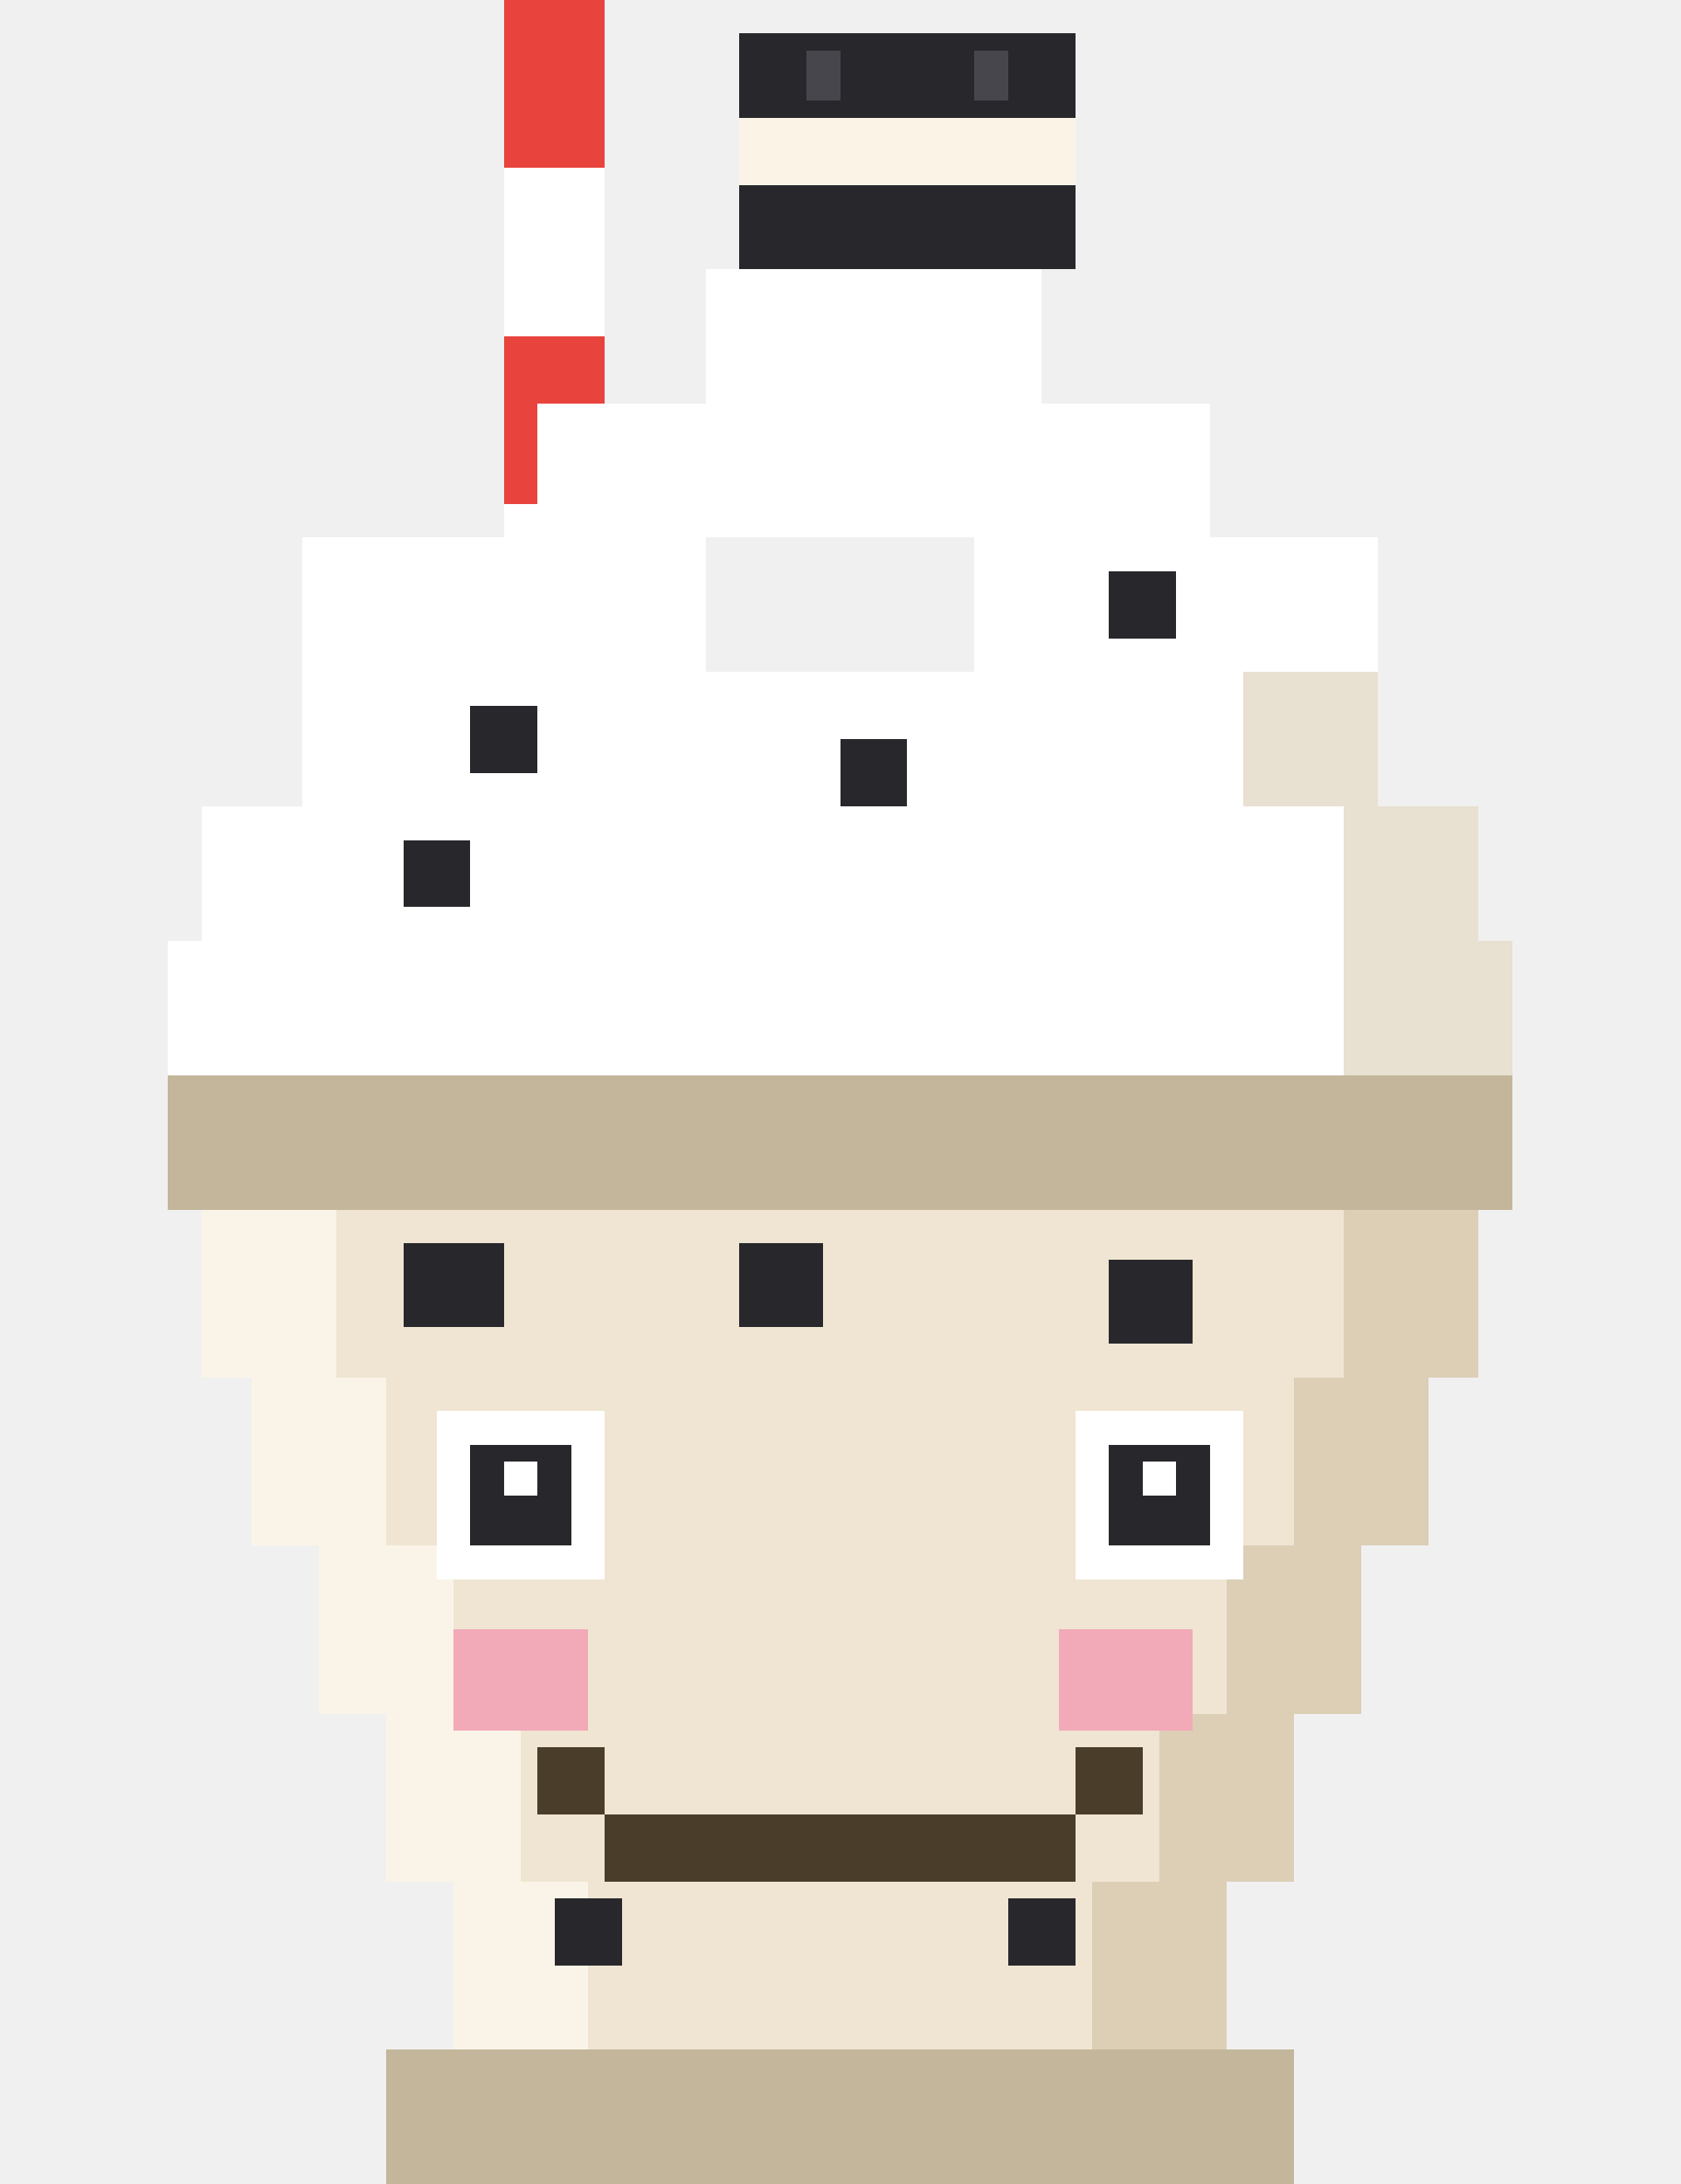
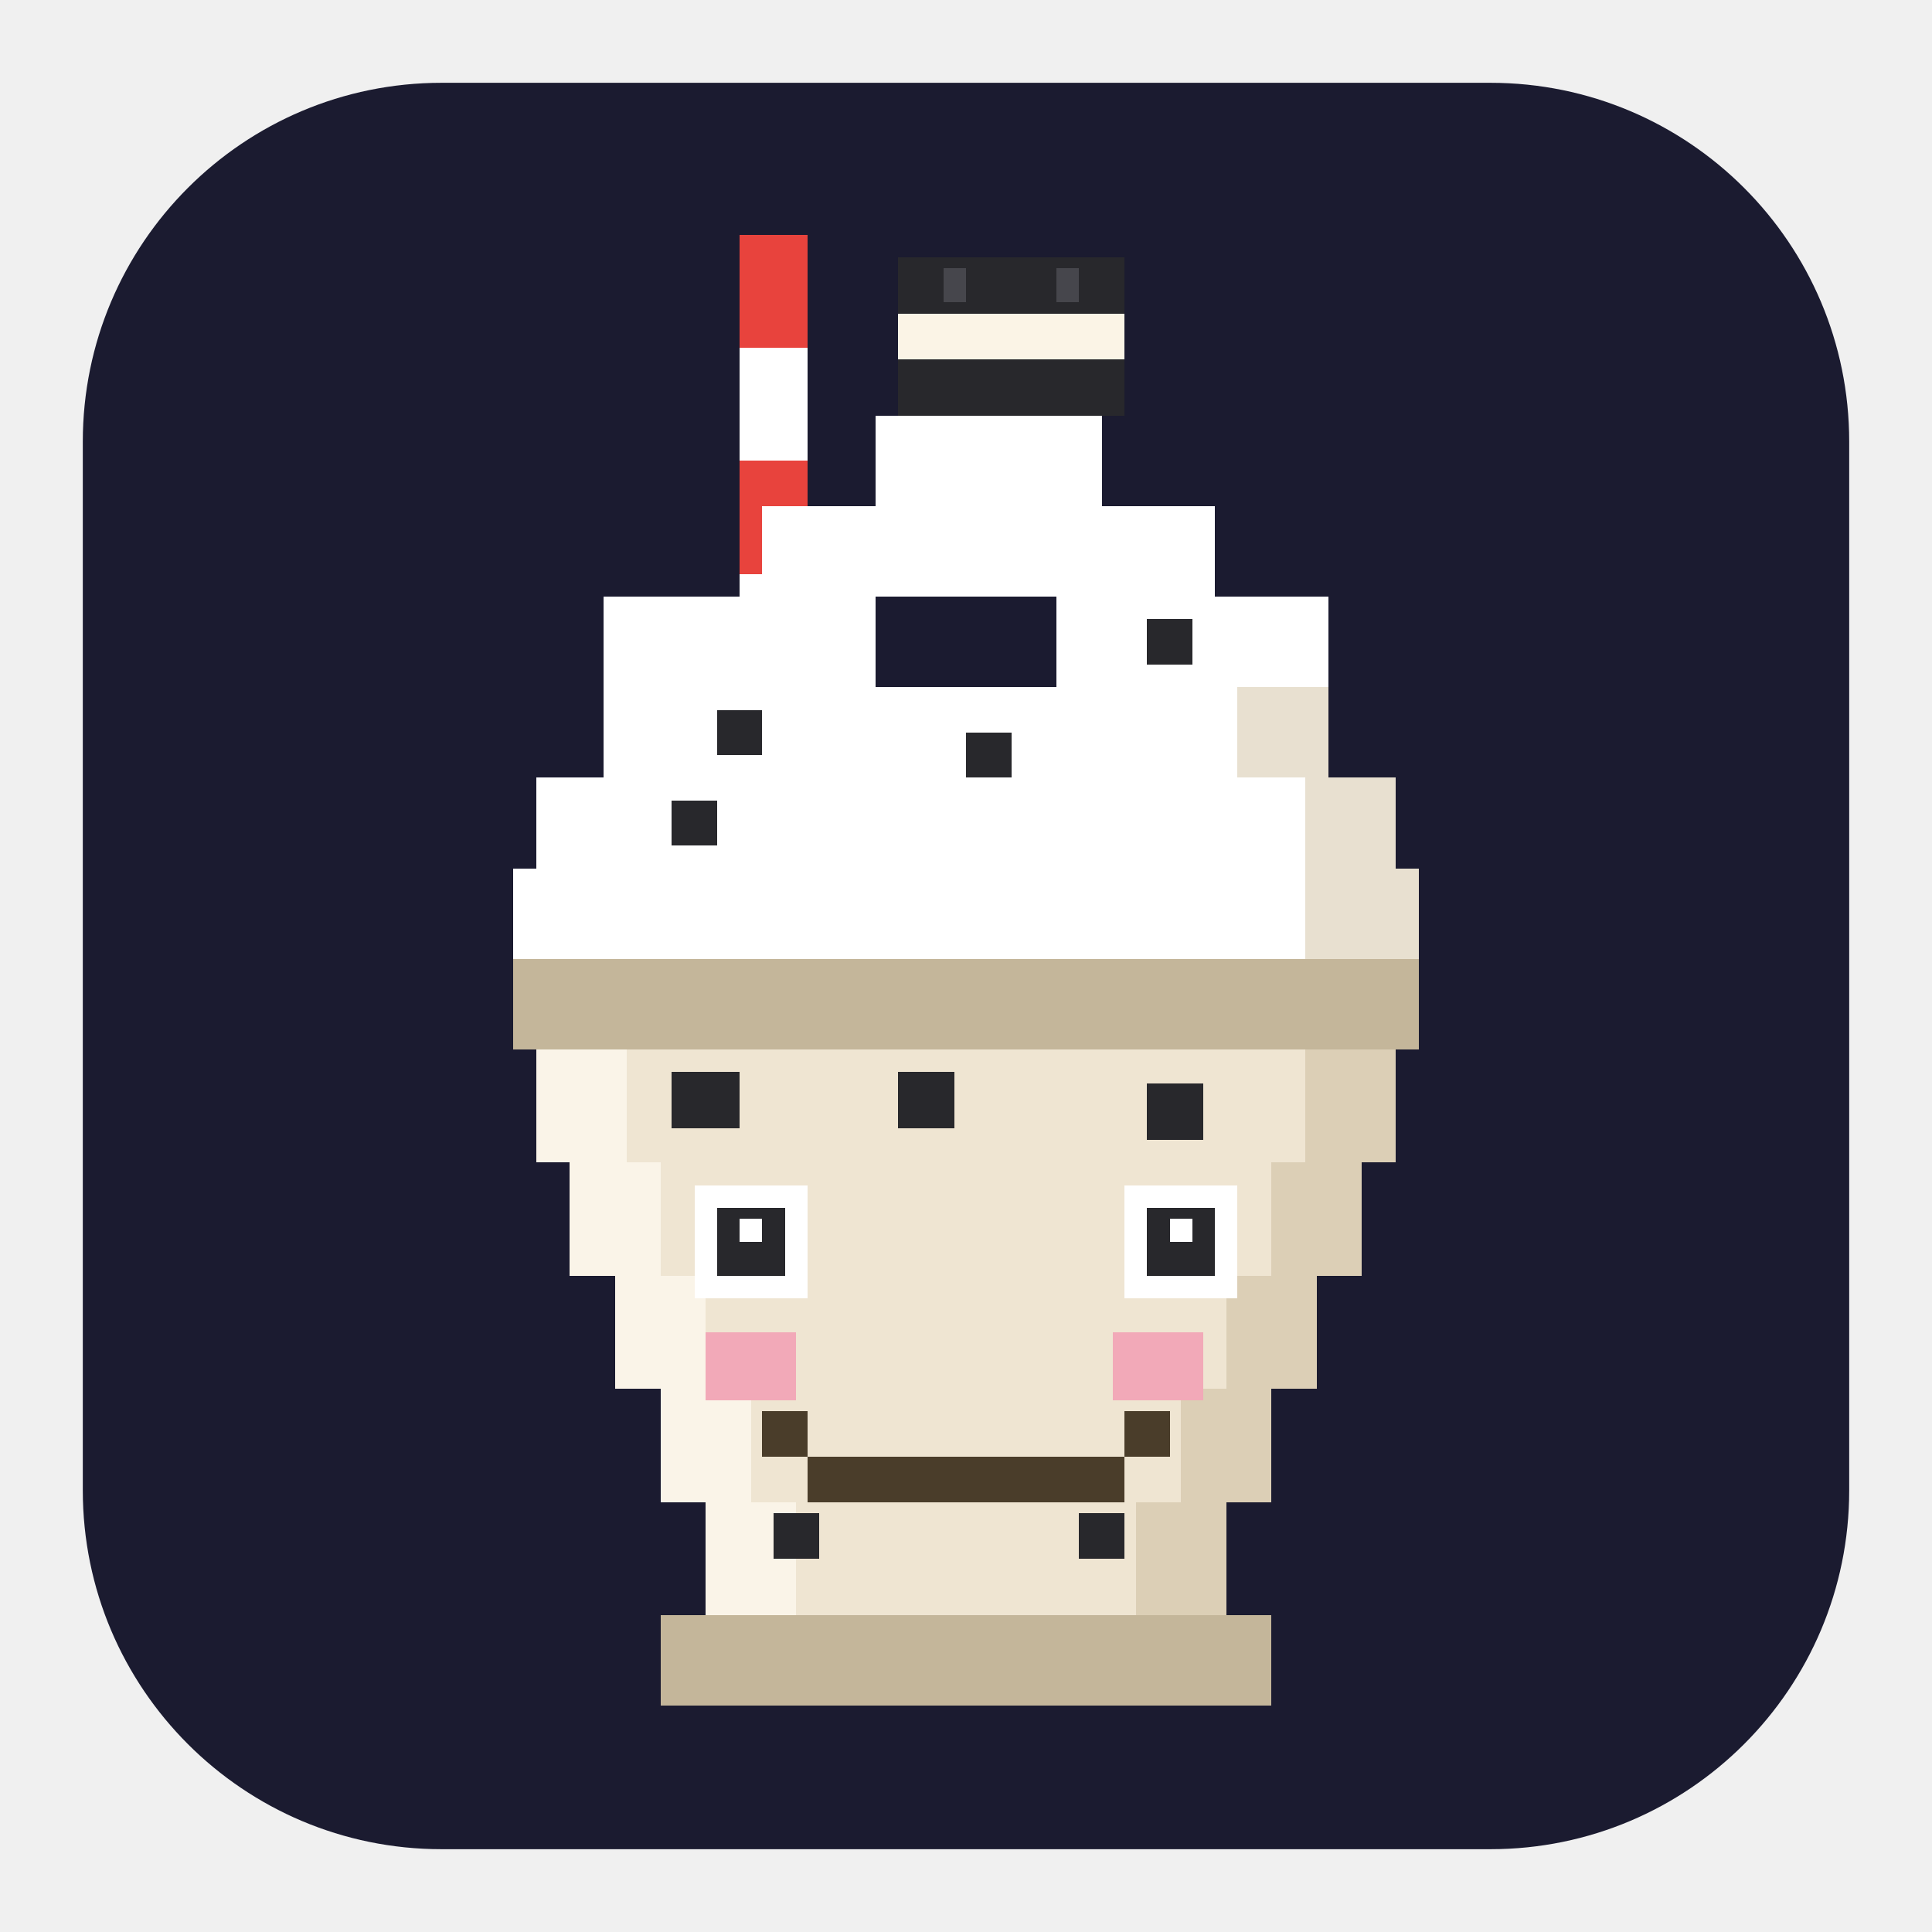
- <svg xmlns="http://www.w3.org/2000/svg" viewBox="0 0 100 130" shape-rendering="crispEdges">
-   <rect x="30" y="0" width="6" height="10" fill="#E8433D" />
-   <rect x="30" y="10" width="6" height="10" fill="#FFFFFF" />
-   <rect x="30" y="20" width="6" height="10" fill="#E8433D" />
-   <rect x="30" y="30" width="6" height="10" fill="#FFFFFF" />
-   <rect x="42" y="16" width="20" height="8" fill="#FFFFFF" />
-   <rect x="32" y="24" width="40" height="8" fill="#FFFFFF" />
-   <rect x="18" y="32" width="24" height="8" fill="#FFFFFF" />
-   <rect x="58" y="32" width="24" height="8" fill="#FFFFFF" />
-   <rect x="18" y="40" width="64" height="8" fill="#FFFFFF" />
-   <rect x="12" y="48" width="76" height="8" fill="#FFFFFF" />
-   <rect x="10" y="56" width="80" height="8" fill="#FFFFFF" />
-   <rect x="80" y="56" width="10" height="8" fill="#E8E0D0" />
-   <rect x="80" y="48" width="8" height="8" fill="#E8E0D0" />
-   <rect x="74" y="40" width="8" height="8" fill="#E8E0D0" />
-   <rect x="28" y="42" width="4" height="4" fill="#28282C" />
-   <rect x="50" y="44" width="4" height="4" fill="#28282C" />
-   <rect x="66" y="34" width="4" height="4" fill="#28282C" />
-   <rect x="24" y="50" width="4" height="4" fill="#28282C" />
-   <rect x="44" y="2" width="20" height="5" fill="#28282C" />
-   <rect x="44" y="7" width="20" height="4" fill="#FBF4E6" />
-   <rect x="44" y="11" width="20" height="5" fill="#28282C" />
-   <rect x="48" y="3" width="2" height="3" fill="#46464C" />
-   <rect x="58" y="3" width="2" height="3" fill="#46464C" />
-   <rect x="10" y="64" width="80" height="8" fill="#C4B69A" />
-   <rect x="12" y="72" width="76" height="10" fill="#EFE5D2" />
-   <rect x="15" y="82" width="70" height="10" fill="#EFE5D2" />
-   <rect x="19" y="92" width="62" height="10" fill="#EFE5D2" />
-   <rect x="23" y="102" width="54" height="10" fill="#EFE5D2" />
-   <rect x="27" y="112" width="46" height="10" fill="#EFE5D2" />
-   <rect x="23" y="122" width="54" height="8" fill="#C4B69A" />
-   <rect x="12" y="72" width="8" height="10" fill="#FAF4E8" />
-   <rect x="15" y="82" width="8" height="10" fill="#FAF4E8" />
-   <rect x="19" y="92" width="8" height="10" fill="#FAF4E8" />
-   <rect x="23" y="102" width="8" height="10" fill="#FAF4E8" />
-   <rect x="27" y="112" width="8" height="10" fill="#FAF4E8" />
-   <rect x="80" y="72" width="8" height="10" fill="#DCCFB6" />
-   <rect x="77" y="82" width="8" height="10" fill="#DCCFB6" />
-   <rect x="73" y="92" width="8" height="10" fill="#DCCFB6" />
-   <rect x="69" y="102" width="8" height="10" fill="#DCCFB6" />
-   <rect x="65" y="112" width="8" height="10" fill="#DCCFB6" />
-   <rect x="24" y="74" width="6" height="5" fill="#28282C" />
-   <rect x="44" y="74" width="5" height="5" fill="#28282C" />
-   <rect x="66" y="75" width="5" height="5" fill="#28282C" />
-   <rect x="33" y="113" width="4" height="4" fill="#28282C" />
-   <rect x="60" y="113" width="4" height="4" fill="#28282C" />
-   <rect x="26" y="84" width="10" height="10" fill="#FFFFFF" />
-   <rect x="28" y="86" width="6" height="6" fill="#28282C" />
-   <rect x="30" y="87" width="2" height="2" fill="#FFFFFF" />
-   <rect x="64" y="84" width="10" height="10" fill="#FFFFFF" />
-   <rect x="66" y="86" width="6" height="6" fill="#28282C" />
-   <rect x="68" y="87" width="2" height="2" fill="#FFFFFF" />
-   <rect x="32" y="104" width="4" height="4" fill="#4A3D2A" />
-   <rect x="36" y="108" width="28" height="4" fill="#4A3D2A" />
-   <rect x="64" y="104" width="4" height="4" fill="#4A3D2A" />
-   <rect x="27" y="97" width="8" height="6" fill="#F2A9B8" />
-   <rect x="63" y="97" width="8" height="6" fill="#F2A9B8" />
+ <svg xmlns="http://www.w3.org/2000/svg" viewBox="0 0 140 140">
+   <rect x="6" y="6" width="128" height="128" rx="26" fill="#1b1b30" shape-rendering="geometricPrecision" />
+   <g transform="translate(29,17) scale(0.82)" shape-rendering="crispEdges">
+     <rect x="30" y="0" width="6" height="10" fill="#E8433D" />
+     <rect x="30" y="10" width="6" height="10" fill="#FFFFFF" />
+     <rect x="30" y="20" width="6" height="10" fill="#E8433D" />
+     <rect x="30" y="30" width="6" height="10" fill="#FFFFFF" />
+     <rect x="42" y="16" width="20" height="8" fill="#FFFFFF" />
+     <rect x="32" y="24" width="40" height="8" fill="#FFFFFF" />
+     <rect x="18" y="32" width="24" height="8" fill="#FFFFFF" />
+     <rect x="58" y="32" width="24" height="8" fill="#FFFFFF" />
+     <rect x="18" y="40" width="64" height="8" fill="#FFFFFF" />
+     <rect x="12" y="48" width="76" height="8" fill="#FFFFFF" />
+     <rect x="10" y="56" width="80" height="8" fill="#FFFFFF" />
+     <rect x="80" y="56" width="10" height="8" fill="#E8E0D0" />
+     <rect x="80" y="48" width="8" height="8" fill="#E8E0D0" />
+     <rect x="74" y="40" width="8" height="8" fill="#E8E0D0" />
+     <rect x="28" y="42" width="4" height="4" fill="#28282C" />
+     <rect x="50" y="44" width="4" height="4" fill="#28282C" />
+     <rect x="66" y="34" width="4" height="4" fill="#28282C" />
+     <rect x="24" y="50" width="4" height="4" fill="#28282C" />
+     <rect x="44" y="2" width="20" height="5" fill="#28282C" />
+     <rect x="44" y="7" width="20" height="4" fill="#FBF4E6" />
+     <rect x="44" y="11" width="20" height="5" fill="#28282C" />
+     <rect x="48" y="3" width="2" height="3" fill="#46464C" />
+     <rect x="58" y="3" width="2" height="3" fill="#46464C" />
+     <rect x="10" y="64" width="80" height="8" fill="#C4B69A" />
+     <rect x="12" y="72" width="76" height="10" fill="#EFE5D2" />
+     <rect x="15" y="82" width="70" height="10" fill="#EFE5D2" />
+     <rect x="19" y="92" width="62" height="10" fill="#EFE5D2" />
+     <rect x="23" y="102" width="54" height="10" fill="#EFE5D2" />
+     <rect x="27" y="112" width="46" height="10" fill="#EFE5D2" />
+     <rect x="23" y="122" width="54" height="8" fill="#C4B69A" />
+     <rect x="12" y="72" width="8" height="10" fill="#FAF4E8" />
+     <rect x="15" y="82" width="8" height="10" fill="#FAF4E8" />
+     <rect x="19" y="92" width="8" height="10" fill="#FAF4E8" />
+     <rect x="23" y="102" width="8" height="10" fill="#FAF4E8" />
+     <rect x="27" y="112" width="8" height="10" fill="#FAF4E8" />
+     <rect x="80" y="72" width="8" height="10" fill="#DCCFB6" />
+     <rect x="77" y="82" width="8" height="10" fill="#DCCFB6" />
+     <rect x="73" y="92" width="8" height="10" fill="#DCCFB6" />
+     <rect x="69" y="102" width="8" height="10" fill="#DCCFB6" />
+     <rect x="65" y="112" width="8" height="10" fill="#DCCFB6" />
+     <rect x="24" y="74" width="6" height="5" fill="#28282C" />
+     <rect x="44" y="74" width="5" height="5" fill="#28282C" />
+     <rect x="66" y="75" width="5" height="5" fill="#28282C" />
+     <rect x="33" y="113" width="4" height="4" fill="#28282C" />
+     <rect x="60" y="113" width="4" height="4" fill="#28282C" />
+     <rect x="26" y="84" width="10" height="10" fill="#FFFFFF" />
+     <rect x="28" y="86" width="6" height="6" fill="#28282C" />
+     <rect x="30" y="87" width="2" height="2" fill="#FFFFFF" />
+     <rect x="64" y="84" width="10" height="10" fill="#FFFFFF" />
+     <rect x="66" y="86" width="6" height="6" fill="#28282C" />
+     <rect x="68" y="87" width="2" height="2" fill="#FFFFFF" />
+     <rect x="32" y="104" width="4" height="4" fill="#4A3D2A" />
+     <rect x="36" y="108" width="28" height="4" fill="#4A3D2A" />
+     <rect x="64" y="104" width="4" height="4" fill="#4A3D2A" />
+     <rect x="27" y="97" width="8" height="6" fill="#F2A9B8" />
+     <rect x="63" y="97" width="8" height="6" fill="#F2A9B8" />
+   </g>
</svg>
